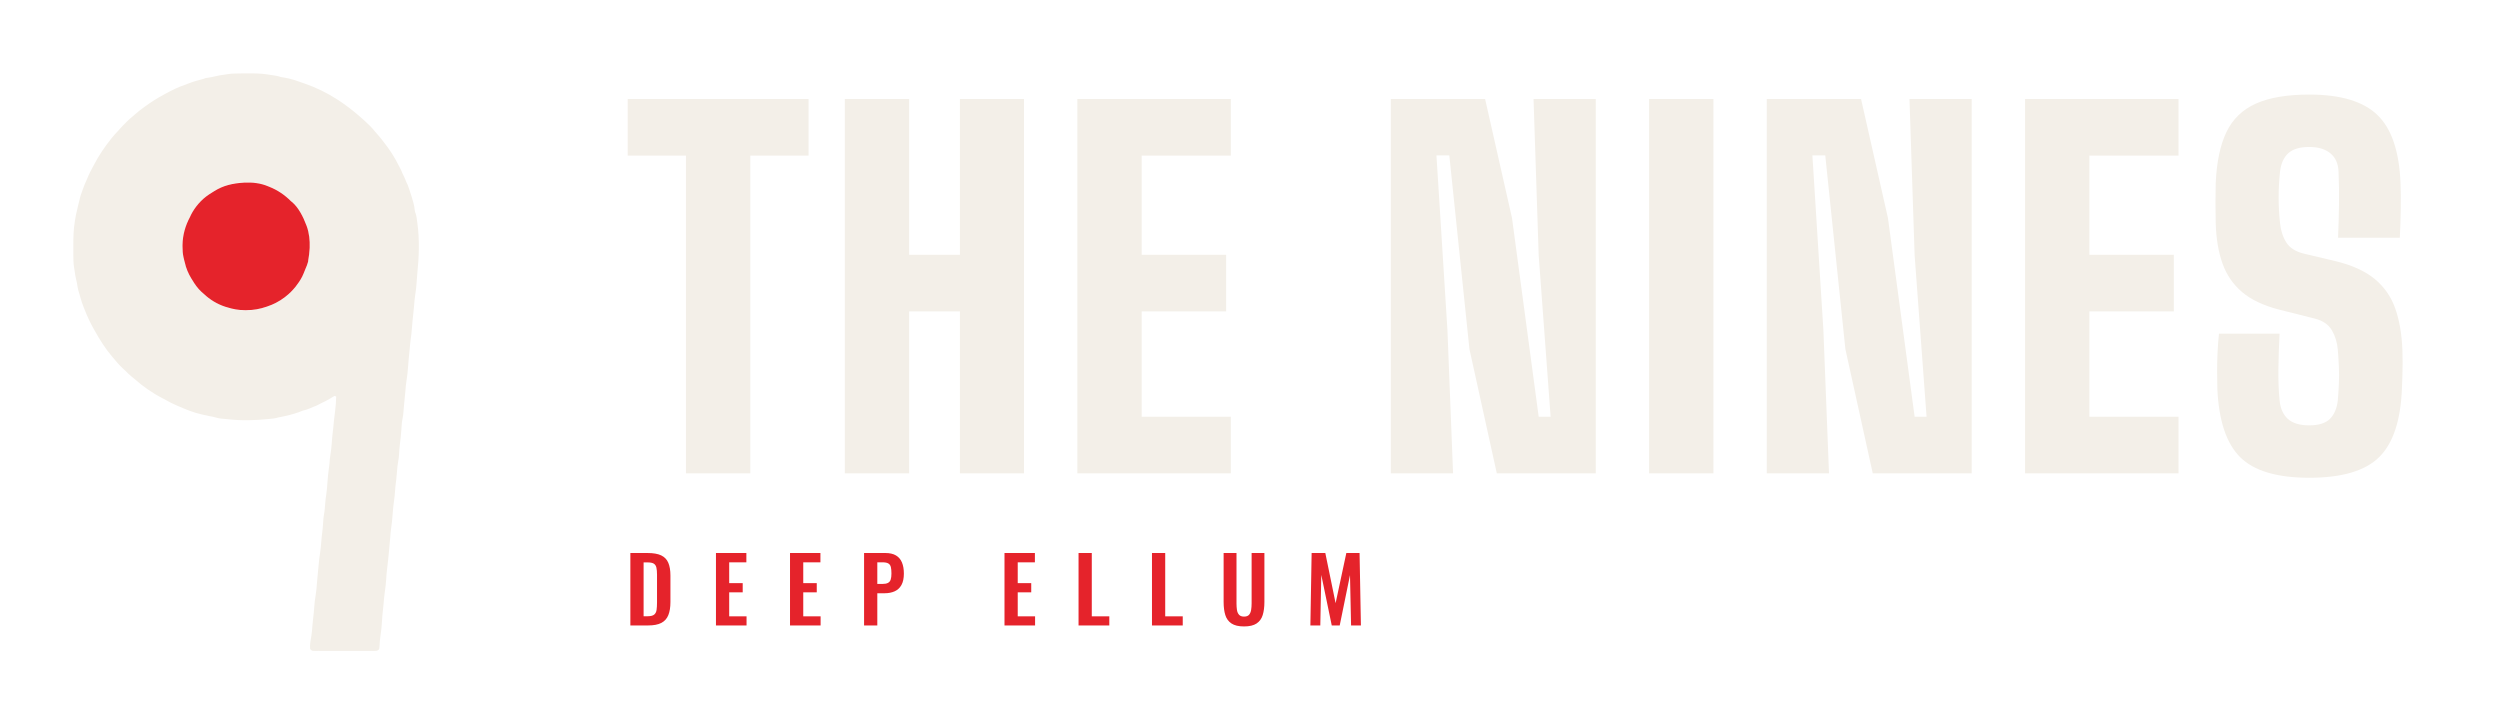
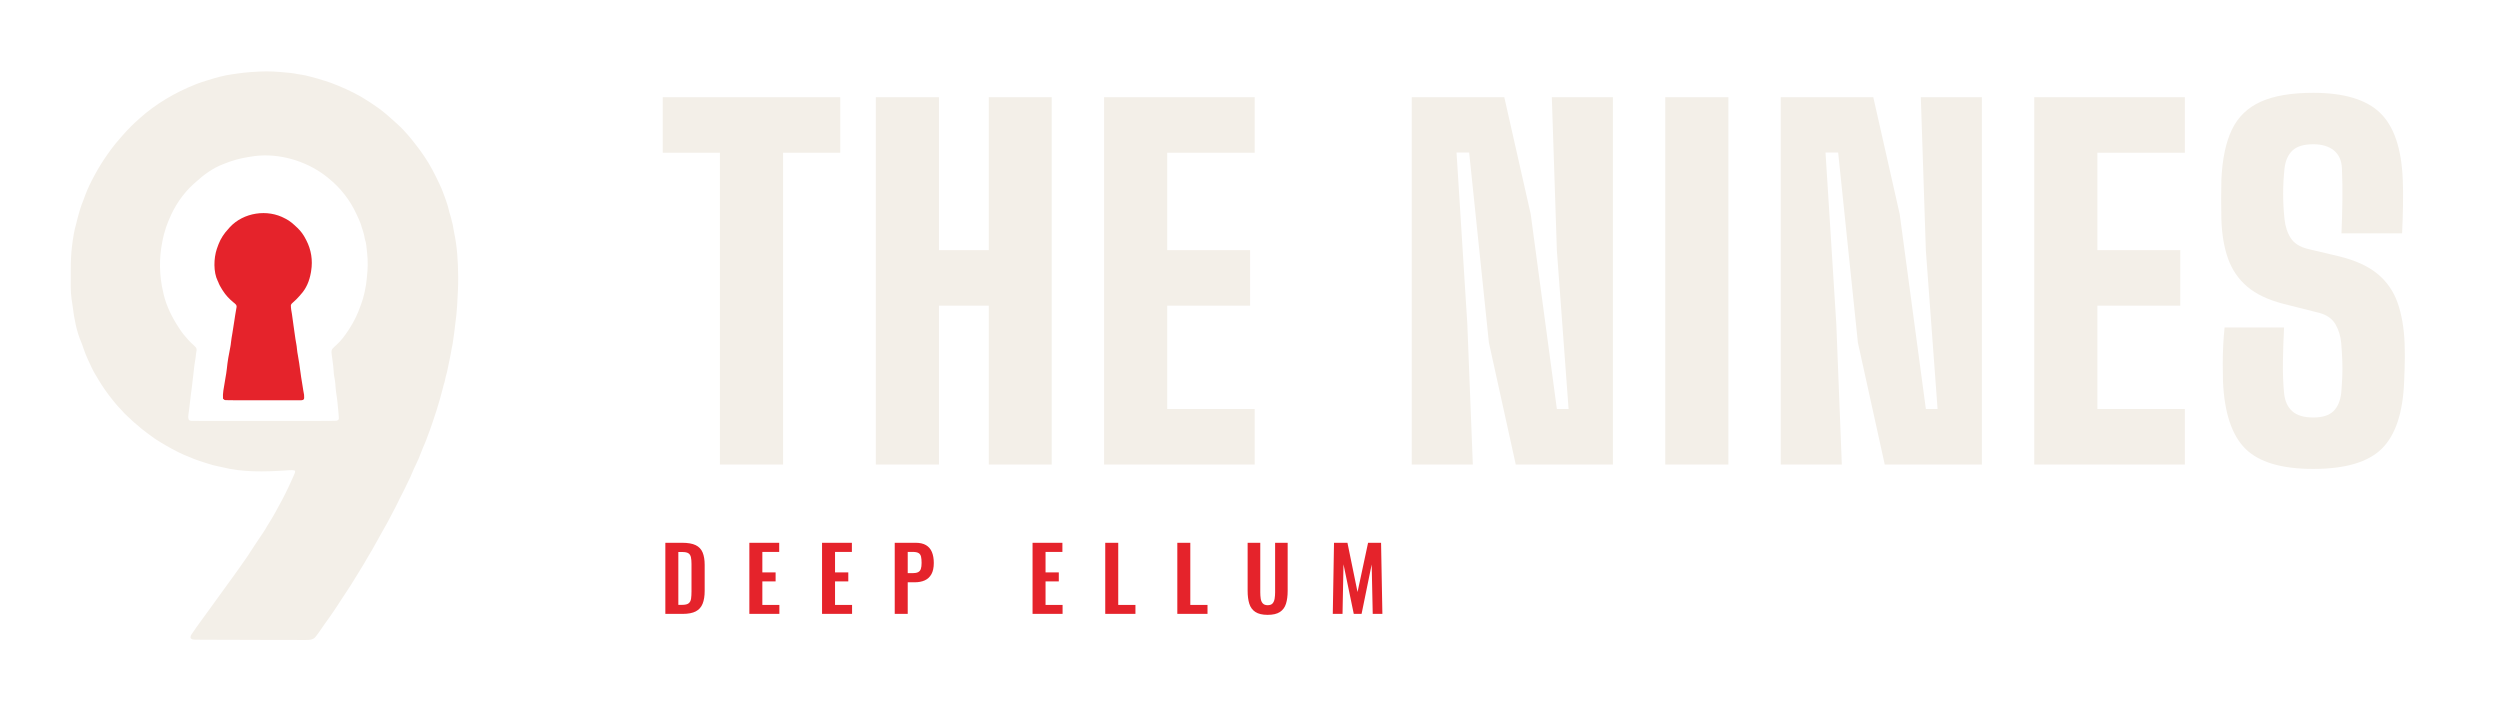
- <svg xmlns="http://www.w3.org/2000/svg" viewBox="-100 -100 4141 1200">
-   <g transform="scale(0.5995)">
-     <path d="M0 0 C1.3 0 2.6 0 3.9 0 C19.4 0.2 34.3 1.3 49.5 4 C54.2 4.9 58.8 5.5 63.5 6.1 C69 6.8 73.7 8.2 79 10 C81.9 10.5 84.7 11 87.6 11.4 C95.9 12.8 103.9 14.6 112 17 C113.7 17.5 115.5 18 117.2 18.5 C121.6 19.9 125.8 21.4 130 22.9 C134.6 24.6 139.3 26.1 143.9 27.7 C175.6 38.6 206.9 53.7 235 72 C236 72.7 237 73.3 238.1 74 C258.4 87.4 277.7 102 296 118 C297.4 119.2 298.8 120.4 300.2 121.7 C301.5 122.8 302.7 123.9 304 125 C305.4 126.2 306.8 127.5 308.3 128.8 C319.5 138.9 330.7 149.6 340 161.5 C342.2 164.3 344.6 166.8 346.9 169.4 C351.4 174.3 355.5 179.4 359.5 184.7 C361.1 186.8 362.7 188.8 364.3 190.9 C380 210.7 394.3 232.8 405.3 255.5 C406.7 258.4 408.2 261.2 409.8 264 C412 267.9 413.4 271.8 415 276 C415.9 277.9 416.9 279.7 417.8 281.6 C420.8 287.4 423.2 293.4 425.6 299.6 C426.9 302.8 428.4 305.9 430 309 C432.9 316.7 435.4 324.4 437.8 332.3 C438.7 335.1 439.7 337.9 440.6 340.8 C441.7 344.2 442.7 347.6 443.6 351.2 C445 357 445 357 446 359.7 C447.8 365.7 448.3 371.9 449.1 378.1 C450 383 450 383 451.5 386.8 C453 391 453.7 394.7 454.4 399.1 C454.6 400.6 454.8 402.1 455 403.7 C455.2 405.2 455.4 406.8 455.6 408.4 C455.8 409.9 456.1 411.5 456.3 413.1 C462.7 459.6 461 507.1 456.1 553.7 C455.2 562.6 454.6 571.3 454.1 580.2 C453.4 590.7 452.2 601 450.5 611.5 C448.8 622.3 447.9 633.2 447.1 644.1 C446.4 652.7 445.6 661.3 444.5 669.9 C443.2 680.5 442.3 691.1 441.5 701.8 C440.6 713.1 439.5 724.3 437.8 735.5 C436.6 744.3 435.9 753.1 435.1 762 C434.4 771.1 433.5 780.3 432.4 789.4 C431.4 798.6 430.6 807.8 430.1 817.1 C429.5 826 428.5 834.7 427.1 843.5 C425.1 855.5 424 867.5 423.1 879.6 C422.3 889.9 421.3 900.1 420.1 910.4 C419.2 918.2 418.5 925.9 418 933.8 C417.5 940.4 417 947 415.5 953.5 C413.3 963.4 412.9 973.6 412.2 983.7 C411.3 997.4 409.9 1011 408.1 1024.6 C406.9 1033.9 406.3 1043.2 405.8 1052.5 C405.5 1058.6 404.8 1064.5 403.6 1070.5 C401.6 1080.6 400.8 1090.8 400 1101 C398.8 1114.9 397.5 1128.8 395.6 1142.6 C394.7 1150.8 394.1 1159 393.6 1167.2 C393.2 1172.6 392.4 1177.9 391.6 1183.3 C389.8 1195 388.9 1206.7 388 1218.5 C387 1231.9 385.8 1245.1 383.7 1258.3 C382.6 1265.8 382 1273.4 381.5 1280.9 C380.5 1294.6 379.2 1308.2 377.8 1321.9 C376.9 1329.5 376.2 1337.2 375.5 1344.8 C374.6 1353.9 373.7 1362.9 372.4 1372 C371.3 1381.1 370.6 1390.1 370.1 1399.2 C369.4 1410.3 368.2 1421.2 366.5 1432.1 C364.8 1443.3 363.9 1454.4 363 1465.7 C362.5 1472.2 361.9 1478.7 361 1485.2 C359.7 1494.7 359.2 1504.2 358.6 1513.7 C357.7 1527.4 356.6 1540.8 354.4 1554.3 C353 1563.5 352.3 1572.5 351.9 1581.7 C351.5 1589.3 351.5 1589.3 348.9 1592.8 C345.2 1595.6 343.2 1595.6 338.6 1595.6 C337 1595.6 335.5 1595.7 333.9 1595.7 C332.3 1595.7 330.6 1595.7 328.9 1595.6 C327.1 1595.7 325.4 1595.7 323.6 1595.7 C318.7 1595.7 313.9 1595.7 309.1 1595.7 C304.1 1595.7 299 1595.7 294 1595.7 C285.5 1595.7 277 1595.7 268.6 1595.7 C258.8 1595.6 249 1595.6 239.2 1595.7 C230.8 1595.7 222.4 1595.7 214 1595.7 C208.9 1595.7 203.9 1595.7 198.9 1595.7 C193.3 1595.7 187.7 1595.7 182.1 1595.6 C181.3 1595.7 181.3 1595.7 177.1 1595.7 C175.5 1595.7 174 1595.6 172.4 1595.6 C171.8 1595.6 171.8 1595.6 168.4 1595.6 C164.1 1594.8 162.6 1593.5 160 1590 C158.8 1578.2 161.6 1565.8 163.5 1554.1 C164.9 1545.1 165.7 1536.1 166.3 1526.9 C166.8 1519.8 167.5 1512.7 168.4 1505.6 C169.8 1495.3 170.7 1485 171.4 1474.6 C172.3 1463.1 173.5 1451.9 175.5 1440.5 C177.5 1428.7 178.3 1416.7 179.2 1404.8 C180 1394.3 181 1383.9 182.1 1373.4 C182.2 1371.8 182.4 1370.1 182.6 1368.4 C183 1363.6 183.5 1358.8 184 1354 C184.2 1352.3 184.3 1350.6 184.5 1348.9 C184.6 1348 184.6 1348 185 1343.8 C185.1 1343.1 185.1 1343.1 185.5 1339.3 C186 1335 186.7 1330.8 187.4 1326.6 C189.2 1315.6 190 1304.6 190.9 1293.5 C191.6 1284.8 192.4 1276.2 193.6 1267.6 C194.7 1258.8 195.5 1250 196 1241.1 C196.5 1233.4 197 1225.9 198.4 1218.4 C200.4 1208.1 201 1197.7 201.8 1187.3 C202.4 1179.6 203.3 1172.1 204.5 1164.5 C206.3 1152.7 207.2 1140.9 208 1129 C209 1115.3 210.2 1101.9 212.3 1088.3 C213.5 1081 213.9 1073.7 214.4 1066.3 C214.8 1061.4 215.6 1056.6 216.4 1051.7 C218.1 1041.8 219 1032 219.8 1022 C220.2 1016.8 220.6 1011.6 221 1006.4 C221.1 1005.4 221.2 1004.4 221.3 1003.4 C222.1 994 223.2 984.6 224.4 975.3 C225 970 225.5 964.7 225.9 959.4 C226.7 950.4 227.8 941.5 229.1 932.6 C230.9 919.4 231.7 906.3 232 893 C230.7 892.3 229.4 891.7 228 891 C225.5 892.1 225.5 892.1 222.6 893.9 C221.6 894.5 220.5 895.2 219.4 895.9 C218.3 896.6 217.2 897.3 216 898 C207.2 903.3 198.2 907.9 188.9 912.1 C185 914 185 914 181.3 916.1 C177.7 918.2 174.1 919.5 170.2 920.8 C166.4 922.2 162.8 923.9 159.1 925.6 C152.4 928.5 146.1 930.3 139 932 C135.7 933.3 132.3 934.6 129 936 C112.5 941.9 95.9 945.9 78.7 949.3 C70.5 950.8 70.5 950.8 67 952 C61.3 953.4 55.5 953.9 49.7 954.5 C49 954.6 49 954.6 45.7 954.9 C7.2 958.7 -28.6 959.9 -67.1 955.5 C-73.9 954.8 -80.7 954.2 -87.5 953.6 C-93 952.9 -98.1 951.5 -103.4 950 C-108.6 948.6 -113.8 947.7 -119.2 946.7 C-123.8 945.9 -128.3 944.8 -132.9 943.7 C-135 943.2 -137 942.8 -139.1 942.3 C-162 937.3 -183.6 928.3 -205 919 C-206.7 918.3 -208.3 917.6 -210.1 916.8 C-219.5 912.7 -228.6 908.2 -237.6 903 C-240.3 901.4 -243 900 -245.8 898.6 C-274.3 884.2 -301.8 865.1 -325.6 843.9 C-328.6 841.4 -331.6 838.9 -334.6 836.5 C-340.1 832 -345 827.1 -350 822 C-352.3 819.7 -354.7 817.5 -357.1 815.4 C-367.1 806.6 -375.4 796.1 -384 786 C-384.8 785 -385.6 784.1 -386.5 783.1 C-405.4 761 -420.9 736.4 -435 711 C-435.9 709.4 -436.8 707.8 -437.8 706.2 C-447.3 689.2 -455.7 671.5 -462.7 653.4 C-463.6 651 -464.5 648.7 -465.5 646.4 C-469.4 637.1 -472.3 627.7 -475 618 C-475.7 615.5 -476.4 613.1 -477.1 610.6 C-477.4 609.5 -477.8 608.4 -478.1 607.2 C-478.9 604.4 -479.7 601.6 -480.6 598.8 C-482.2 592.3 -483.2 585.9 -484.2 579.3 C-484.9 575.9 -485.6 572.5 -486.5 569.1 C-488.4 562.1 -489.3 555 -490.3 547.8 C-490.8 544.1 -491.5 540.4 -492.1 536.7 C-493.9 524.9 -494.2 513 -494.2 501 C-494.2 500.4 -494.2 500.4 -494.2 496.9 C-494.2 494 -494.2 491.1 -494.2 488.2 C-494.2 483.8 -494.2 479.5 -494.2 475.1 C-494.3 452.8 -493.6 430.6 -490 408.5 C-489.8 407.4 -489.7 406.4 -489.5 405.2 C-487.9 394.7 -485.8 384.3 -483 374 C-482.5 371.7 -482 369.3 -481.5 367 C-480.2 360.9 -478.7 355 -477 349 C-476.5 347 -476 345 -475.6 343 C-474.4 338.2 -472.9 333.7 -471.1 329.1 C-470.3 326.8 -469.5 324.5 -468.7 322.2 C-465.4 312.4 -461.4 303 -457.1 293.6 C-455.5 290.1 -454 286.5 -452.6 282.9 C-449.7 276.1 -446.2 269.6 -442.7 263 C-440.9 259.7 -439.2 256.5 -437.5 253.2 C-424.2 227.4 -408.1 203.6 -390 181 C-389.6 180.5 -389.6 180.5 -387.8 178.2 C-382.5 171.6 -376.9 165.5 -371.2 159.5 C-369 157.1 -366.9 154.7 -364.8 152.3 C-360.1 147 -355.2 142 -350.2 137.1 C-349.3 136.1 -348.4 135.2 -347.4 134.2 C-342 128.8 -336.5 123.8 -330.5 119 C-328 117 -325.7 114.9 -323.4 112.8 C-316.3 106.3 -308.6 100.7 -301 95 C-299.6 93.9 -298.1 92.9 -296.7 91.8 C-279.6 79.2 -261.7 68 -243 58 C-241.5 57.2 -240.1 56.4 -238.6 55.6 C-222.1 46.7 -205.1 38 -187.3 32.1 C-183.2 30.7 -179.1 29.1 -174.9 27.4 C-162.9 22.7 -150.7 19.3 -138.2 16.1 C-134 15 -134 15 -129 13 C-126.1 12.5 -123.1 12 -120.2 11.6 C-114.1 10.7 -108.1 9.6 -102.1 8 C-94.2 5.9 -86.3 4.8 -78.2 3.7 C-74.5 3.2 -70.9 2.6 -67.2 2 C-60.6 0.8 -53.9 0.5 -47.2 0.4 C-45.9 0.3 -44.6 0.3 -43.3 0.3 C-28.8 -0.1 -14.4 -0.2 0 0 Z M-82 314 C-84.5 315 -86.9 316 -89.4 316.9 C-128.7 334.2 -159.5 367.2 -177 406 C-177.5 407 -177.9 408 -178.4 409.1 C-182.1 417.4 -184.7 426.1 -187 435 C-187.5 436.8 -187.9 438.6 -188.4 440.4 C-196 471.5 -193.1 502.8 -183 533 C-182.8 533.8 -182.8 533.8 -181.7 537.7 C-179.9 543.4 -177.6 548.8 -174.9 554.2 C-174.5 555.2 -174 556.2 -173.5 557.2 C-169.3 565.7 -164.5 573.4 -159 581 C-158.4 581.9 -157.7 582.9 -157.1 583.9 C-143.5 603.5 -124.6 619.2 -104 631 C-102.6 631.8 -101.2 632.6 -99.8 633.4 C-65.4 652.5 -21.6 660.7 17 651 C18.4 650.7 19.8 650.4 21.2 650.1 C29 648.2 36.5 645.9 44 643 C44.9 642.7 44.9 642.7 49.2 641.2 C55.3 639.1 60.7 636.1 66.3 633 C68.8 631.6 71.3 630.4 73.9 629.1 C92.1 619.6 108.8 604.3 121 588 C121.7 587.1 122.3 586.3 123 585.4 C130.6 575.3 137 564.8 141.7 553.2 C143 550.1 144.3 547 145.6 544 C145.8 543.5 145.8 543.5 146.9 541 C147.8 538.9 148.6 536.9 149.5 534.9 C152.3 528.3 153.9 522.1 155 515 C155.3 513.5 155.5 512 155.8 510.5 C159 491.3 160.2 472.2 157 453 C156.8 451.5 156.7 450 156.5 448.4 C151.9 410.6 130 371.6 101 347 C99.8 345.9 98.6 344.8 97.3 343.7 C82.9 331.4 67.5 320.9 49.6 314.3 C47.2 313.4 44.8 312.5 42.5 311.4 C31.9 306.7 21.4 305.4 10 304 C7.9 303.6 5.7 303.2 3.6 302.8 C-24.2 298.7 -56.5 302.2 -82 314 Z " fill="#F3EFE8" transform="translate(530,36)" />
-     <path d="M0 0 C22.2 -1.2 46.2 1.3 66.7 10.2 C67.8 10.6 68.8 11 69.9 11.5 C92.7 20.5 112.4 33.8 129.7 51.2 C130.6 51.9 131.4 52.6 132.3 53.3 C150.1 67.8 164 95.2 171.7 116.2 C172.2 117.4 172.6 118.5 173.1 119.7 C180 138.3 182.3 159.9 181.5 179.6 C181.4 180.8 181.4 181.9 181.3 183.1 C180.8 193.2 179.5 203.2 177.7 213.2 C177.6 214.1 177.6 214.1 177 218.8 C175.3 225.7 172.6 231.9 169.8 238.4 C168 242.6 166.3 246.8 164.7 251 C160 262.8 153.4 273.2 145.7 283.2 C144.6 284.6 143.6 286.1 142.5 287.6 C134.4 297.5 125.9 306.4 115.7 314.2 C114.6 315.1 113.6 315.9 112.5 316.8 C105 322.6 97.3 327.3 89 331.6 C88 332.1 87.1 332.6 86.1 333.1 C79.8 336.4 73.4 338.9 66.7 341.2 C65.3 341.7 63.8 342.2 62.4 342.8 C44 349.1 26.2 352.4 6.8 352.4 C5.4 352.4 4 352.4 2.5 352.4 C-15 352.4 -30.6 349.5 -47.3 344.2 C-48 344 -48 344 -51.7 342.9 C-73.7 335.7 -94.2 323.4 -111 307.4 C-113 305.5 -115.1 303.7 -117.2 302 C-128 292 -135.9 280.7 -143.3 268.2 C-144.1 267 -144.9 265.7 -145.7 264.4 C-153.8 251.1 -160 236.4 -163.3 221.2 C-163.8 219.2 -164.3 217.2 -164.9 215.2 C-165.3 213.2 -165.8 211.2 -166.3 209.2 C-166.6 208.1 -166.8 207.1 -167.1 205.9 C-169.2 196.2 -169.8 186.8 -169.8 176.8 C-169.8 175.3 -169.8 173.7 -169.8 172.1 C-169.4 145 -162.1 119 -149.3 95.2 C-148.4 93.2 -147.4 91.2 -146.5 89.2 C-135.5 67.4 -117.6 46.7 -97.3 33.2 C-96.5 32.6 -95.6 32.1 -94.8 31.5 C-93 30.3 -91.2 29.2 -89.4 28.1 C-87.2 26.8 -85 25.4 -82.9 24 C-56.9 7.5 -30.3 1.8 0 0 Z " fill="#E5232B" transform="translate(507.2954,337.7988)" />
+ <svg xmlns="http://www.w3.org/2000/svg" viewBox="-100 -100 4219 1200">
+   <g transform="scale(0.5429)">
+     <path d="M0 0 C3.9 0.4 7.8 0.7 11.7 1 C25.7 2.1 39.3 3.5 53 6.4 C57.1 7.2 61.1 7.8 65.3 8.3 C73.2 9.3 80.8 11.3 88.5 13.3 C90.4 13.8 92.2 14.3 94.2 14.7 C100.5 16.3 106.9 18 113.2 19.8 C114.2 20.1 115.3 20.4 116.4 20.7 C122.5 22.4 128.5 24.3 134.5 26.3 C136 26.8 137.4 27.2 139 27.6 C151.7 31.5 164.2 36.2 176.5 41.3 C176.9 41.5 176.9 41.5 179.2 42.4 C212.6 56.1 245.4 72.2 275.5 92.3 C276.3 92.8 276.3 92.8 280.4 95.5 C295.3 105.4 310.1 115.4 323.8 127 C326.5 129.3 329.2 131.5 332 133.8 C337.1 137.9 341.9 142.3 346.7 146.8 C348.9 148.8 351.2 150.8 353.5 152.8 C366.5 164.2 379.2 176.1 390.5 189.3 C391.9 190.9 393.4 192.5 394.9 194.1 C402.5 202.6 409.5 211.5 416.5 220.5 C418.6 223.2 420.7 225.9 422.9 228.7 C430.5 238.3 437.6 248.1 444.5 258.3 C445.2 259.4 446 260.5 446.8 261.6 C465.1 288.2 479.7 317.2 493.5 346.3 C494.2 347.7 494.8 349.2 495.5 350.6 C499.2 358.4 502.5 366.2 505.5 374.3 C506 375.9 506.6 377.4 507.2 379 C508.4 382.3 509.6 385.6 510.9 388.9 C512.1 392.2 513.3 395.5 514.5 398.8 C519 411.5 522.8 424.1 525.5 437.2 C526.6 441.8 528 446 529.5 450.4 C531 454.9 531.9 459.5 532.8 464.1 C533.5 467.3 533.5 467.3 534.5 470.2 C535.8 474.2 536.3 478.2 536.9 482.3 C537.7 487.8 538.7 493.3 539.9 498.7 C549.6 543.3 552.1 590.8 552.5 636.3 C552.5 637.5 552.5 638.7 552.5 640 C552.7 664.7 551.4 689.5 549.9 714.2 C549.7 718.3 549.4 722.5 549.2 726.6 C548.2 744.5 546.3 762.2 543.9 780 C543.3 784.3 542.8 788.6 542.3 793 C540.8 806.1 539.2 819.1 537.1 832.1 C536.5 836 536 839.9 535.5 843.8 C534.7 849.2 533.6 854.4 532.3 859.7 C531.3 864.1 530.6 868.4 530 872.8 C529 879.3 527.8 885.5 526.3 891.9 C525.3 896.1 524.4 900.4 523.6 904.7 C522.1 912.3 520.5 919.9 518.9 927.4 C518.5 929.3 518.1 931.1 517.7 933 C516.5 938.2 515 943.2 513.5 948.3 C512.9 950.8 512.4 953.4 512 955.9 C510.9 961.6 509.4 966.8 507.5 972.3 C506.9 974.7 506.3 977.1 505.7 979.5 C503.1 989.8 500.3 1000.1 497.5 1010.3 C497 1011.9 496.6 1013.5 496.2 1015.2 C493.5 1025 490.6 1034.6 487.5 1044.3 C486.6 1047 485.8 1049.7 485 1052.4 C482.6 1060.1 480 1067.7 477.5 1075.3 C476.8 1077.3 476.1 1079.3 475.5 1081.3 C475.2 1082.3 474.8 1083.2 474.5 1084.2 C473.8 1086.5 473 1088.7 472.3 1090.9 C467.7 1104.8 462.7 1118.5 457.4 1132.1 C455.8 1136.6 454.1 1141 452.5 1145.5 C449.8 1152.8 446.6 1159.8 443.4 1166.9 C441.1 1172.2 439 1177.7 437 1183.1 C432.4 1195.5 427.5 1207.6 421.5 1219.4 C416.9 1228.4 413 1237.7 409 1247 C408.6 1248 408.2 1249 407.7 1250 C406.5 1252.8 405.4 1255.6 404.2 1258.4 C401.5 1264.4 398.5 1270.2 395.6 1276.1 C391.4 1284.4 387.5 1292.7 383.5 1301.1 C379.6 1309.1 375.5 1317 371.3 1324.9 C368.8 1329.6 366.6 1334.3 364.4 1339.1 C359.7 1349 354.7 1358.6 349.5 1368.1 C346.4 1373.8 343.3 1379.5 340.5 1385.4 C334.9 1396.6 328.6 1407.4 322.5 1418.3 C321.9 1419.3 321.3 1420.3 320.8 1421.3 C320.2 1422.3 319.7 1423.3 319.1 1424.3 C318 1426.2 316.9 1428.1 315.9 1430 C315.3 1431 314.8 1431.9 314.2 1432.9 C310.6 1439.3 307 1445.8 303.5 1452.3 C292 1473.4 280 1494.2 267.6 1514.7 C265.5 1518.2 263.5 1521.7 261.5 1525.3 C257.9 1531.6 254.1 1537.8 250.2 1544 C247.3 1548.7 244.4 1553.4 241.6 1558.1 C236.6 1566.5 231.4 1574.8 226.2 1583 C224 1586.6 221.8 1590.1 219.6 1593.7 C215.6 1600.3 211.3 1606.7 207 1613.1 C202.8 1619.3 198.7 1625.6 194.6 1631.9 C190.6 1638.1 186.6 1644.2 182.5 1650.3 C180.7 1653 178.9 1655.8 177.2 1658.5 C173.7 1664 170.1 1669.4 166.4 1674.8 C165.8 1675.7 165.1 1676.6 164.5 1677.6 C156 1690 147.4 1702.4 138.4 1714.6 C136 1718 133.6 1721.5 131.2 1725 C106.9 1760.4 106.9 1760.4 95.5 1764.3 C90.1 1765.3 84.8 1765.4 79.3 1765.5 C77.5 1765.5 75.6 1765.5 73.6 1765.5 C71.5 1765.5 69.4 1765.5 67.3 1765.5 C65 1765.5 62.7 1765.5 60.4 1765.5 C54 1765.5 47.6 1765.5 41.2 1765.4 C37.2 1765.4 33.1 1765.4 29 1765.4 C5.5 1765.4 -18 1765.4 -41.5 1765.3 C-42.6 1765.3 -43.7 1765.3 -44.8 1765.3 C-76.1 1765.2 -107.5 1765.1 -138.8 1765 C-141.4 1765 -144 1765 -146.6 1765 C-147.8 1765 -149.1 1765 -150.4 1765 C-159.5 1765 -168.6 1764.9 -177.7 1764.9 C-188.9 1764.9 -200 1764.8 -211.2 1764.8 C-217.1 1764.8 -222.9 1764.7 -228.7 1764.7 C-234.1 1764.7 -239.4 1764.7 -244.8 1764.7 C-247.7 1764.6 -250.6 1764.6 -253.5 1764.6 C-255.2 1764.6 -257 1764.6 -258.7 1764.6 C-260.2 1764.6 -261.7 1764.6 -263.3 1764.6 C-275 1763.9 -275 1763.9 -279.5 1759.3 C-279.5 1752.3 -278.1 1750.6 -274.2 1744.9 C-273.1 1743.3 -272 1741.8 -270.9 1740.1 C-269.8 1738.5 -268.7 1736.9 -267.5 1735.3 C-265.7 1732.7 -263.9 1730 -262.1 1727.4 C-256.9 1719.8 -251.4 1712.3 -245.9 1704.9 C-243 1700.9 -240.1 1696.9 -237.2 1692.9 C-234.2 1688.7 -231.2 1684.5 -228 1680.3 C-224 1675 -220.1 1669.6 -216.2 1664.1 C-211 1656.8 -205.8 1649.6 -200.5 1642.3 C-198.3 1639.2 -196 1636 -193.7 1632.9 C-182.4 1617.2 -182.4 1617.2 -177 1609.9 C-172.1 1603.3 -167.3 1596.6 -162.6 1589.9 C-158.6 1584.2 -154.5 1578.6 -150.3 1573.1 C-146.1 1567.4 -141.9 1561.7 -137.9 1555.8 C-135.1 1551.6 -132.1 1547.6 -129.1 1543.5 C-124 1536.5 -119.1 1529.3 -114.1 1522.1 C-111.6 1518.5 -109.1 1514.9 -106.5 1511.3 C-102 1505.1 -98 1498.8 -94 1492.3 C-90 1485.9 -85.7 1479.6 -81.5 1473.3 C-78.3 1468.6 -75.2 1463.8 -72 1459 C-68.3 1453.4 -64.5 1447.8 -60.8 1442.3 C-60.4 1441.7 -60.4 1441.7 -58.4 1438.7 C-56.9 1436.4 -55.3 1434.2 -53.8 1431.9 C-49.3 1425.3 -45.2 1418.5 -41.3 1411.4 C-39.7 1408.6 -37.9 1405.8 -36.1 1403 C-21.9 1380.9 -9.5 1357.5 2.9 1334.3 C4.3 1331.6 5.8 1328.9 7.2 1326.3 C13.2 1315 18.8 1303.5 24.2 1292 C25.3 1289.7 26.4 1287.4 27.5 1285.1 C31.9 1276 36 1266.8 40 1257.6 C40.2 1257 40.2 1257 41.6 1253.9 C42.1 1252.7 42.6 1251.5 43.1 1250.3 C43.4 1249.8 43.4 1249.8 44.5 1247.2 C45.5 1244.3 45.5 1244.3 45.5 1239.3 C39.3 1237.1 34.1 1237.3 27.5 1237.8 C25.3 1237.9 23 1238.1 20.7 1238.2 C19.5 1238.3 18.3 1238.4 17.1 1238.5 C-48.3 1242.7 -118.3 1244.7 -182.3 1228.1 C-185.8 1227.3 -189.3 1226.6 -192.8 1225.9 C-204.8 1223.5 -216.4 1220.5 -227.9 1216.5 C-231.3 1215.4 -234.6 1214.3 -238 1213.3 C-258.1 1207.2 -277.3 1199.7 -296.5 1191.3 C-298.1 1190.7 -299.6 1190 -301.2 1189.3 C-312.3 1184.5 -322.9 1179.1 -333.5 1173.3 C-335.2 1172.4 -336.9 1171.5 -338.6 1170.6 C-349.4 1164.7 -360 1158.7 -370.5 1152.3 C-371.4 1151.8 -372.2 1151.3 -373 1150.8 C-385.1 1143.6 -396.4 1135.9 -407.5 1127.3 C-410.2 1125.3 -412.9 1123.3 -415.6 1121.3 C-426.1 1113.4 -436.3 1105.6 -445.9 1096.7 C-448.6 1094.3 -451.3 1092 -454.1 1089.8 C-458.5 1086.2 -462.5 1082.5 -466.4 1078.4 C-468.3 1076.6 -470.3 1074.8 -472.3 1073.1 C-481 1065.4 -489 1057.1 -496.5 1048.3 C-498.6 1046 -500.8 1043.8 -502.9 1041.5 C-508.4 1035.6 -513.5 1029.6 -518.5 1023.3 C-518.9 1022.8 -518.9 1022.8 -521.1 1020.1 C-523.9 1016.5 -526.7 1012.9 -529.5 1009.3 C-530.4 1008.2 -531.3 1007.1 -532.2 1005.9 C-547.4 986.1 -561 964.9 -573.5 943.3 C-574.2 942.2 -574.8 941.1 -575.5 940 C-583.4 926.8 -589.8 912.8 -596.1 898.8 C-596.8 897.4 -597.4 896 -598.1 894.6 C-603.7 882.1 -608.9 869.7 -613.1 856.6 C-614.9 851.1 -616.7 845.7 -619 840.4 C-633.9 806.1 -641.2 766.3 -645.7 729.5 C-646.3 725.1 -646.9 720.8 -647.6 716.4 C-647.7 715.2 -647.9 714 -648.1 712.8 C-648.4 710.5 -648.8 708.3 -649.2 706 C-652.8 681.1 -651.7 655.2 -651.7 630.1 C-651.6 624.8 -651.7 619.5 -651.7 614.2 C-651.7 589.4 -650.9 565.3 -647.8 540.7 C-647.7 540.2 -647.7 540.2 -647.4 537.5 C-644.5 514.9 -641.1 492.3 -634.5 470.3 C-633.8 467.6 -633.1 464.8 -632.5 462 C-626.8 439.8 -620.8 417.6 -611.8 396.5 C-610 392.1 -608.5 387.6 -606.9 383.1 C-599.2 362.2 -589.2 341.9 -578.5 322.3 C-577.8 320.9 -577 319.6 -576.3 318.1 C-564.9 297.2 -552.3 276.8 -538.5 257.3 C-537.5 255.9 -536.5 254.4 -535.4 252.9 C-529.1 243.8 -522.5 235 -515.5 226.3 C-514.4 225 -513.4 223.6 -512.3 222.2 C-506.2 214.7 -500 207.4 -493.5 200.3 C-492.9 199.7 -492.9 199.7 -490 196.3 C-482 187.1 -473.6 178.3 -465 169.6 C-463.9 168.5 -462.8 167.5 -461.7 166.3 C-456.1 160.8 -450.5 155.4 -444.5 150.3 C-442.7 148.7 -441 147.1 -439.2 145.4 C-388.7 99.5 -326.9 63.3 -263.5 38.3 C-262.1 37.8 -260.6 37.2 -259.2 36.6 C-249.1 32.7 -238.8 29.5 -228.5 26.3 C-227.4 26 -226.2 25.6 -225 25.2 C-200.2 17.5 -175.1 10.3 -149.2 6.9 C-147.5 6.7 -145.8 6.4 -144 6.2 C-143.5 6.1 -143.5 6.1 -141.1 5.8 C-138.4 5.4 -135.7 5 -133 4.6 C-119.1 2.5 -105.2 1.2 -91.2 0.1 C-90.1 0 -88.9 -0 -87.7 -0.1 C-58.5 -2.3 -29.3 -2.8 0 0 Z M-93.5 263.3 C-96.1 263.7 -98.6 264.1 -101.1 264.5 C-126.5 268.6 -150.2 275.2 -174.1 284.9 C-176.2 285.8 -178.3 286.6 -180.4 287.4 C-210.3 298.8 -239.4 320.2 -262.7 341.7 C-264.9 343.7 -267.1 345.7 -269.4 347.6 C-303 377.6 -329.8 417.7 -346.5 459.3 C-347.4 461.4 -348.3 463.4 -349.1 465.4 C-353.7 476.5 -357.5 487.8 -360.5 499.3 C-360.8 500.1 -360.8 500.1 -362 504.1 C-363.5 509.3 -364.6 514.6 -365.7 519.9 C-366.2 522.5 -366.7 525.1 -367.2 527.7 C-377.6 578.7 -376.7 633.6 -364.5 684.3 C-364.1 686.5 -363.6 688.7 -363.1 690.8 C-354.5 727.8 -336.4 763.8 -315.5 795.3 C-314.8 796.4 -314.1 797.6 -313.3 798.7 C-306 810 -297.7 820.4 -288.5 830.3 C-287.6 831.3 -286.7 832.3 -285.8 833.4 C-280.6 839.1 -275.3 844.3 -269.5 849.3 C-261 857.7 -261 857.7 -260.5 864.3 C-261 867.1 -261.4 869.9 -261.9 872.7 C-262.8 878.2 -263.3 883.7 -263.9 889.1 C-264.4 893.6 -265.2 897.9 -266 902.2 C-267.6 911.4 -268.6 920.6 -269.5 929.9 C-270.8 942.5 -272.2 954.9 -273.9 967.4 C-274.5 972.1 -275 976.8 -275.5 981.5 C-276.2 987.6 -277 993.6 -278 999.6 C-279.4 1009.2 -280.4 1018.8 -281.4 1028.4 C-282.2 1036.1 -283.1 1043.6 -284.1 1051.2 C-287.4 1074.2 -287.4 1074.2 -284.5 1081.3 C-280.3 1085.6 -272.5 1084.4 -266.8 1084.4 C-265.3 1084.4 -263.7 1084.5 -262.2 1084.5 C-261.3 1084.5 -261.3 1084.5 -257.1 1084.4 C-255.3 1084.4 -253.6 1084.5 -251.7 1084.5 C-246.8 1084.5 -241.9 1084.5 -237 1084.5 C-231.7 1084.4 -226.3 1084.5 -221 1084.5 C-210.6 1084.5 -200.2 1084.5 -189.8 1084.5 C-181.4 1084.5 -172.9 1084.5 -164.4 1084.5 C-163.8 1084.5 -163.8 1084.5 -160.8 1084.5 C-158.3 1084.5 -155.9 1084.5 -153.4 1084.5 C-130.5 1084.5 -107.5 1084.5 -84.6 1084.5 C-64.9 1084.4 -45.2 1084.4 -25.6 1084.5 C-2.7 1084.5 20.1 1084.5 43 1084.5 C45.4 1084.5 47.9 1084.5 50.3 1084.5 C50.9 1084.5 50.9 1084.5 54 1084.5 C62.4 1084.5 70.8 1084.5 79.3 1084.5 C89.6 1084.5 99.9 1084.5 110.2 1084.5 C115.4 1084.5 120.7 1084.5 125.9 1084.5 C131.6 1084.5 137.3 1084.5 143.1 1084.4 C144.7 1084.5 146.3 1084.5 148 1084.5 C155.5 1084.4 162.9 1084.3 170.4 1084.1 C171.6 1084 172.9 1084 174.2 1083.9 C177.5 1083.3 177.5 1083.3 181.5 1079.3 C181.7 1075.7 181.7 1075.7 181.4 1071.1 C181.2 1069.4 181.1 1067.7 181 1066 C180.8 1064.1 180.6 1062.2 180.5 1060.3 C180.4 1059.3 180.4 1059.3 180 1054.4 C179.5 1049.1 179 1043.8 178.4 1038.6 C178.1 1035.3 177.8 1032.1 177.5 1028.8 C176.4 1017.7 175 1006.8 173.1 995.8 C171.8 987.1 171.3 978.5 170.7 969.8 C170 961.6 168.9 953.8 167.1 945.8 C166.1 940.6 165.8 935.5 165.5 930.3 C164.8 919 163.5 907.8 161.9 896.6 C157.8 867.8 157.8 867.8 161 861.1 C165.2 856.4 169.6 852.1 174.4 848 C188.9 835 200.8 818.6 211.5 802.3 C212 801.6 212 801.6 214.4 797.9 C229.3 774.8 240.6 751.3 249.5 725.3 C250.3 722.9 251.2 720.5 252.1 718.1 C255.6 708.3 258.6 698.5 260.7 688.3 C261.2 685.7 261.8 683.1 262.4 680.5 C265.3 668.3 266.9 656.2 268.2 643.8 C268.3 642.8 268.3 642.8 268.8 637.9 C271.6 612.5 272.3 587.8 269.5 562.3 C269.3 561 269.2 559.6 269 558.2 C268.6 553.6 268 549.1 267.5 544.5 C267.5 543.8 267.5 543.8 267.1 540.1 C266.2 532.8 265 526.3 262.5 519.3 C261.9 516.7 261.5 514.1 261 511.5 C260 505.5 258.5 500 256.5 494.2 C255.4 491.1 254.4 488 253.5 484.8 C253.3 484.3 253.3 484.3 252.5 481.5 C251.6 478.6 250.7 475.7 249.8 472.8 C246.7 463.7 242.5 455 238.5 446.3 C237.8 444.8 237.1 443.2 236.3 441.6 C216.9 399 186.3 359.4 149.5 330.3 C147.6 328.8 145.8 327.2 143.9 325.7 C138.9 321.6 133.8 317.9 128.5 314.3 C127.3 313.5 126.1 312.7 124.9 311.9 C62.7 270.2 -19.3 249.9 -93.5 263.3 Z " fill="#F3EFE8" transform="translate(687.5239,39.6792)" />
+     <path d="M0 0 C1 0.5 2 1 3 1.5 C15.5 7.9 25.9 17.4 36 27 C36.8 27.8 37.7 28.6 38.6 29.4 C49 39.3 57.6 51.1 64 64 C64.6 65.2 65.3 66.4 65.9 67.6 C81.3 97.2 86.4 130.1 81 163 C80.7 164.7 80.5 166.3 80.2 168 C75.6 194 66.2 217.5 48 237 C46.9 238.3 45.8 239.6 44.7 240.9 C38 248.4 31 255.6 23.3 262.1 C20 265 20 265 18 269 C17.8 278.6 19.7 288.3 21.4 297.8 C23.2 308.6 24.7 319.5 25.9 330.5 C27 340.4 28.5 350.3 30.1 360.2 C30.8 364.9 31.5 369.5 32.1 374.2 C32.7 378.9 33.5 383.5 34.5 388.2 C35.7 394 36.4 399.7 36.9 405.6 C37.6 412.5 38.5 419.2 39.9 425.9 C41.5 434 42.8 442.1 43.9 450.2 C45.5 462.6 47.3 474.9 49.1 487.2 C49.3 488.9 49.6 490.6 49.8 492.4 C51.2 501.7 52.7 511 54.3 520.2 C55.2 525.1 55.9 529.9 56.6 534.8 C57.3 539.3 57.9 543.6 59 548 C59.1 550.2 59.2 552.4 59.2 554.6 C59.3 555.7 59.3 556.8 59.3 558 C59 561 59 561 56 564 C52 565.3 48.6 565.1 44.4 565.1 C43.5 565.1 43.5 565.1 38.8 565.1 C36.8 565.1 34.7 565.1 32.7 565.1 C30.6 565.1 28.4 565.1 26.3 565.1 C20.4 565.1 14.6 565.1 8.8 565.1 C2.6 565.1 -3.5 565.1 -9.6 565.1 C-19.9 565.1 -30.2 565.1 -40.5 565.1 C-52.4 565.1 -64.2 565.1 -76.1 565.1 C-86.3 565.1 -96.5 565.1 -106.7 565.1 C-112.8 565.1 -118.9 565.1 -124.9 565.1 C-130.7 565.1 -136.4 565.1 -142.2 565.1 C-144.3 565.1 -146.3 565.1 -148.4 565.1 C-158.8 565.1 -169.3 565 -179.7 564.7 C-181.4 564.7 -183.1 564.7 -184.8 564.6 C-189 564 -189 564 -193 560 C-194.3 543.6 -190.5 526.5 -187.8 510.4 C-186.7 504.2 -185.7 497.9 -184.7 491.6 C-184.2 488.3 -183.6 485 -183 481.7 C-182.2 476.9 -181.6 472.3 -181.1 467.5 C-178.9 444.8 -174.9 422.2 -170.3 399.8 C-169.3 394.7 -168.5 389.7 -168.1 384.5 C-167.1 375.5 -165.6 366.7 -164 357.7 C-162.8 350.8 -161.7 343.8 -160.7 336.8 C-159.8 330.6 -158.8 324.4 -157.8 318.2 C-157.2 314.3 -156.6 310.3 -156 306.4 C-155.8 305.2 -155.6 304.1 -155.5 302.9 C-155.1 300.7 -154.8 298.4 -154.4 296.2 C-153.7 291.3 -152.9 286.4 -151.9 281.6 C-150.2 272.7 -150.2 272.7 -152.4 268.1 C-155.2 264.8 -158.3 262.4 -161.8 259.7 C-173.8 249.6 -184.6 238.3 -193 225 C-194 223.5 -194.9 222 -195.9 220.5 C-200.7 212.8 -205 205.5 -208 197 C-208.2 196.5 -208.2 196.5 -209.4 194.2 C-223.2 166.2 -221.9 123.7 -212.2 94.6 C-210.8 90.7 -209.4 86.9 -208 83 C-207.6 81.8 -207.1 80.6 -206.6 79.3 C-200.1 62.5 -189.4 46.2 -177 33.1 C-175.2 31.2 -173.5 29.2 -171.8 27.1 C-129.2 -19 -54.7 -30.1 0 0 Z " fill="#E5232B" transform="translate(702,495)" />
  </g>
-   <path transform="translate(935.1,684.0)" d="M101.138 0.0V-526.225H4.65V-620.0H304.188V-526.225H207.7V0.0ZM364.25 0.0V-620.0H470.812V-361.925H554.9V-620.0H661.075V0.0H554.9V-268.15H470.812V0.0ZM749.425 0.0V-620.0H1003.625V-526.225H855.987V-361.925H995.875V-268.15H855.987V-93.775H1003.625V0.0ZM1268.675 0.0V-620.0H1424.838L1469.4 -422.762L1513.575 -93.775H1533.338L1513.575 -361.15L1505.05 -620.0H1608.125V0.0H1444.213L1398.875 -205.763L1365.55 -526.613H1344.237L1362.45 -237.15L1371.75 0.0ZM1696.475 0.0V-620.0H1803.037V0.0ZM1891.387 0.0V-620.0H2047.55L2092.112 -422.762L2136.287 -93.775H2156.05L2136.287 -361.15L2127.762 -620.0H2230.837V0.0H2066.925L2021.587 -205.763L1988.262 -526.613H1966.95L1985.162 -237.15L1994.462 0.0ZM2319.188 0.0V-620.0H2573.387V-526.225H2425.75V-361.925H2565.637V-268.15H2425.75V-93.775H2573.387V0.0ZM2790.0 7.362Q2709.787 7.362 2675.494 -26.738Q2641.2 -60.837 2637.713 -140.275Q2637.325 -154.613 2637.325 -170.113Q2637.325 -185.613 2638.1 -201.306Q2638.875 -217.0 2640.425 -231.338H2740.787Q2739.238 -201.888 2738.85 -173.406Q2738.463 -144.925 2740.787 -120.9Q2742.725 -100.75 2754.544 -90.094Q2766.363 -79.438 2790.0 -79.438Q2813.25 -79.438 2824.1 -90.094Q2834.95 -100.75 2837.275 -120.9Q2838.438 -135.238 2839.019 -148.8Q2839.6 -162.363 2839.019 -176.119Q2838.438 -189.875 2837.275 -204.6Q2835.725 -222.812 2827.394 -236.956Q2819.062 -251.1 2799.688 -256.137L2739.625 -271.25Q2700.875 -281.325 2678.594 -300.312Q2656.312 -319.3 2646.238 -347.587Q2636.162 -375.875 2635.0 -414.238Q2634.613 -432.45 2634.613 -448.337Q2634.613 -464.225 2635.0 -480.5Q2637.325 -533.2 2652.825 -565.362Q2668.325 -597.525 2701.65 -612.444Q2734.975 -627.363 2790.0 -627.363Q2867.887 -627.363 2902.956 -593.456Q2938.025 -559.55 2941.125 -480.5Q2941.9 -463.062 2941.512 -437.875Q2941.125 -412.688 2939.963 -390.213H2837.662Q2838.825 -417.725 2839.212 -445.238Q2839.6 -472.75 2838.438 -499.875Q2837.662 -519.638 2824.875 -530.1Q2812.088 -540.562 2790.0 -540.562Q2766.363 -540.562 2755.125 -530.1Q2743.887 -519.638 2741.562 -499.875Q2739.238 -478.562 2739.238 -457.056Q2739.238 -435.55 2741.562 -414.238Q2743.5 -395.637 2752.025 -382.269Q2760.55 -368.9 2781.088 -363.863L2833.4 -351.463Q2874.863 -341.387 2898.5 -321.819Q2922.137 -302.25 2932.406 -272.994Q2942.675 -243.738 2944.225 -204.6Q2944.613 -193.75 2944.613 -182.9Q2944.613 -172.05 2944.225 -161.588Q2943.838 -151.125 2943.45 -140.275Q2940.35 -60.837 2905.669 -26.738Q2870.988 7.362 2790.0 7.362Z" fill="#F3EFE8" />
-   <path transform="translate(935.1,936.0)" d="M9.037 0.0V-120.0H37.333Q52.0 -120.0 60.222 -116.0Q68.444 -112.0 71.926 -103.704Q75.407 -95.407 75.407 -82.667V-38.815Q75.407 -25.778 71.926 -17.111Q68.444 -8.444 60.37 -4.222Q52.296 0.0 38.222 0.0ZM30.963 -15.259H37.63Q45.185 -15.259 48.444 -17.926Q51.704 -20.593 52.444 -25.704Q53.185 -30.815 53.185 -38.222V-84.148Q53.185 -91.407 52.148 -95.852Q51.111 -100.296 47.852 -102.37Q44.593 -104.444 37.333 -104.444H30.963ZM150.815 0.0V-120.0H201.185V-104.593H172.741V-70.074H195.111V-54.815H172.741V-15.111H201.481V0.0ZM273.481 0.0V-120.0H323.852V-104.593H295.407V-70.074H317.778V-54.815H295.407V-15.111H324.148V0.0ZM396.148 0.0V-120.0H431.407Q442.222 -120.0 448.963 -116.0Q455.704 -112.0 458.889 -104.37Q462.074 -96.741 462.074 -85.926Q462.074 -74.222 458.074 -67.037Q454.074 -59.852 446.889 -56.593Q439.704 -53.333 429.926 -53.333H418.074V0.0ZM418.074 -68.741H426.37Q432.296 -68.741 435.63 -70.444Q438.963 -72.148 440.222 -75.926Q441.481 -79.704 441.481 -86.074Q441.481 -92.593 440.519 -96.667Q439.556 -100.741 436.37 -102.667Q433.185 -104.593 426.37 -104.593H418.074ZM628.741 0.0V-120.0H679.111V-104.593H650.667V-70.074H673.037V-54.815H650.667V-15.111H679.407V0.0ZM751.407 0.0V-120.0H773.333V-15.111H802.37V0.0ZM873.037 0.0V-120.0H894.963V-15.111H924V0.0ZM1025.481 1.63Q1012.148 1.63 1004.741 -3.259Q997.333 -8.148 994.519 -17.185Q991.704 -26.222 991.704 -38.815V-120.0H1013.037V-36.296Q1013.037 -30.667 1013.778 -25.704Q1014.519 -20.741 1017.259 -17.704Q1020 -14.667 1025.481 -14.667Q1031.259 -14.667 1033.852 -17.704Q1036.444 -20.741 1037.259 -25.704Q1038.074 -30.667 1038.074 -36.296V-120.0H1059.259V-38.815Q1059.259 -26.222 1056.444 -17.185Q1053.63 -8.148 1046.296 -3.259Q1038.963 1.63 1025.481 1.63ZM1135.407 0.0 1137.481 -120.0H1160.148L1177.185 -36.889L1194.963 -120.0H1216.889L1219.111 0.0H1202.815L1201.037 -83.407L1184 0.0H1170.815L1153.481 -83.704L1151.852 0.0Z" fill="#E5232B" />
+   <path transform="translate(1013.8,684.0)" d="M101.138 0.0V-526.225H4.65V-620.0H304.188V-526.225H207.7V0.0ZM364.25 0.0V-620.0H470.812V-361.925H554.9V-620.0H661.075V0.0H554.9V-268.15H470.812V0.0ZM749.425 0.0V-620.0H1003.625V-526.225H855.987V-361.925H995.875V-268.15H855.987V-93.775H1003.625V0.0ZM1268.675 0.0V-620.0H1424.838L1469.4 -422.762L1513.575 -93.775H1533.338L1513.575 -361.15L1505.05 -620.0H1608.125V0.0H1444.213L1398.875 -205.763L1365.55 -526.613H1344.237L1362.45 -237.15L1371.75 0.0ZM1696.475 0.0V-620.0H1803.037V0.0ZM1891.387 0.0V-620.0H2047.55L2092.112 -422.762L2136.287 -93.775H2156.05L2136.287 -361.15L2127.762 -620.0H2230.837V0.0H2066.925L2021.587 -205.763L1988.262 -526.613H1966.95L1985.162 -237.15L1994.462 0.0ZM2319.188 0.0V-620.0H2573.387V-526.225H2425.75V-361.925H2565.637V-268.15H2425.75V-93.775H2573.387V0.0ZM2790.0 7.362Q2709.787 7.362 2675.494 -26.738Q2641.2 -60.837 2637.713 -140.275Q2637.325 -154.613 2637.325 -170.113Q2637.325 -185.613 2638.1 -201.306Q2638.875 -217.0 2640.425 -231.338H2740.787Q2739.238 -201.888 2738.85 -173.406Q2738.463 -144.925 2740.787 -120.9Q2742.725 -100.75 2754.544 -90.094Q2766.363 -79.438 2790.0 -79.438Q2813.25 -79.438 2824.1 -90.094Q2834.95 -100.75 2837.275 -120.9Q2838.438 -135.238 2839.019 -148.8Q2839.6 -162.363 2839.019 -176.119Q2838.438 -189.875 2837.275 -204.6Q2835.725 -222.812 2827.394 -236.956Q2819.062 -251.1 2799.688 -256.137L2739.625 -271.25Q2700.875 -281.325 2678.594 -300.312Q2656.312 -319.3 2646.238 -347.587Q2636.162 -375.875 2635.0 -414.238Q2634.613 -432.45 2634.613 -448.337Q2634.613 -464.225 2635.0 -480.5Q2637.325 -533.2 2652.825 -565.362Q2668.325 -597.525 2701.65 -612.444Q2734.975 -627.363 2790.0 -627.363Q2867.887 -627.363 2902.956 -593.456Q2938.025 -559.55 2941.125 -480.5Q2941.9 -463.062 2941.512 -437.875Q2941.125 -412.688 2939.963 -390.213H2837.662Q2838.825 -417.725 2839.212 -445.238Q2839.6 -472.75 2838.438 -499.875Q2837.662 -519.638 2824.875 -530.1Q2812.088 -540.562 2790.0 -540.562Q2766.363 -540.562 2755.125 -530.1Q2743.887 -519.638 2741.562 -499.875Q2739.238 -478.562 2739.238 -457.056Q2739.238 -435.55 2741.562 -414.238Q2743.5 -395.637 2752.025 -382.269Q2760.55 -368.9 2781.088 -363.863L2833.4 -351.463Q2874.863 -341.387 2898.5 -321.819Q2922.137 -302.25 2932.406 -272.994Q2942.675 -243.738 2944.225 -204.6Q2944.613 -193.75 2944.613 -182.9Q2944.613 -172.05 2944.225 -161.588Q2943.838 -151.125 2943.45 -140.275Q2940.35 -60.837 2905.669 -26.738Q2870.988 7.362 2790.0 7.362Z" fill="#F3EFE8" />
+   <path transform="translate(1013.8,936.0)" d="M9.037 0.0V-120.0H37.333Q52.0 -120.0 60.222 -116.0Q68.444 -112.0 71.926 -103.704Q75.407 -95.407 75.407 -82.667V-38.815Q75.407 -25.778 71.926 -17.111Q68.444 -8.444 60.37 -4.222Q52.296 0.0 38.222 0.0ZM30.963 -15.259H37.63Q45.185 -15.259 48.444 -17.926Q51.704 -20.593 52.444 -25.704Q53.185 -30.815 53.185 -38.222V-84.148Q53.185 -91.407 52.148 -95.852Q51.111 -100.296 47.852 -102.37Q44.593 -104.444 37.333 -104.444H30.963ZM150.815 0.0V-120.0H201.185V-104.593H172.741V-70.074H195.111V-54.815H172.741V-15.111H201.481V0.0ZM273.481 0.0V-120.0H323.852V-104.593H295.407V-70.074H317.778V-54.815H295.407V-15.111H324.148V0.0ZM396.148 0.0V-120.0H431.407Q442.222 -120.0 448.963 -116.0Q455.704 -112.0 458.889 -104.37Q462.074 -96.741 462.074 -85.926Q462.074 -74.222 458.074 -67.037Q454.074 -59.852 446.889 -56.593Q439.704 -53.333 429.926 -53.333H418.074V0.0ZM418.074 -68.741H426.37Q432.296 -68.741 435.63 -70.444Q438.963 -72.148 440.222 -75.926Q441.481 -79.704 441.481 -86.074Q441.481 -92.593 440.519 -96.667Q439.556 -100.741 436.37 -102.667Q433.185 -104.593 426.37 -104.593H418.074ZM628.741 0.0V-120.0H679.111V-104.593H650.667V-70.074H673.037V-54.815H650.667V-15.111H679.407V0.0ZM751.407 0.0V-120.0H773.333V-15.111H802.37V0.0ZM873.037 0.0V-120.0H894.963V-15.111H924V0.0ZM1025.481 1.63Q1012.148 1.63 1004.741 -3.259Q997.333 -8.148 994.519 -17.185Q991.704 -26.222 991.704 -38.815V-120.0H1013.037V-36.296Q1013.037 -30.667 1013.778 -25.704Q1014.519 -20.741 1017.259 -17.704Q1020 -14.667 1025.481 -14.667Q1031.259 -14.667 1033.852 -17.704Q1036.444 -20.741 1037.259 -25.704Q1038.074 -30.667 1038.074 -36.296V-120.0H1059.259V-38.815Q1059.259 -26.222 1056.444 -17.185Q1053.63 -8.148 1046.296 -3.259Q1038.963 1.63 1025.481 1.63ZM1135.407 0.0 1137.481 -120.0H1160.148L1177.185 -36.889L1194.963 -120.0H1216.889L1219.111 0.0H1202.815L1201.037 -83.407L1184 0.0H1170.815L1153.481 -83.704L1151.852 0.0Z" fill="#E5232B" />
</svg>
